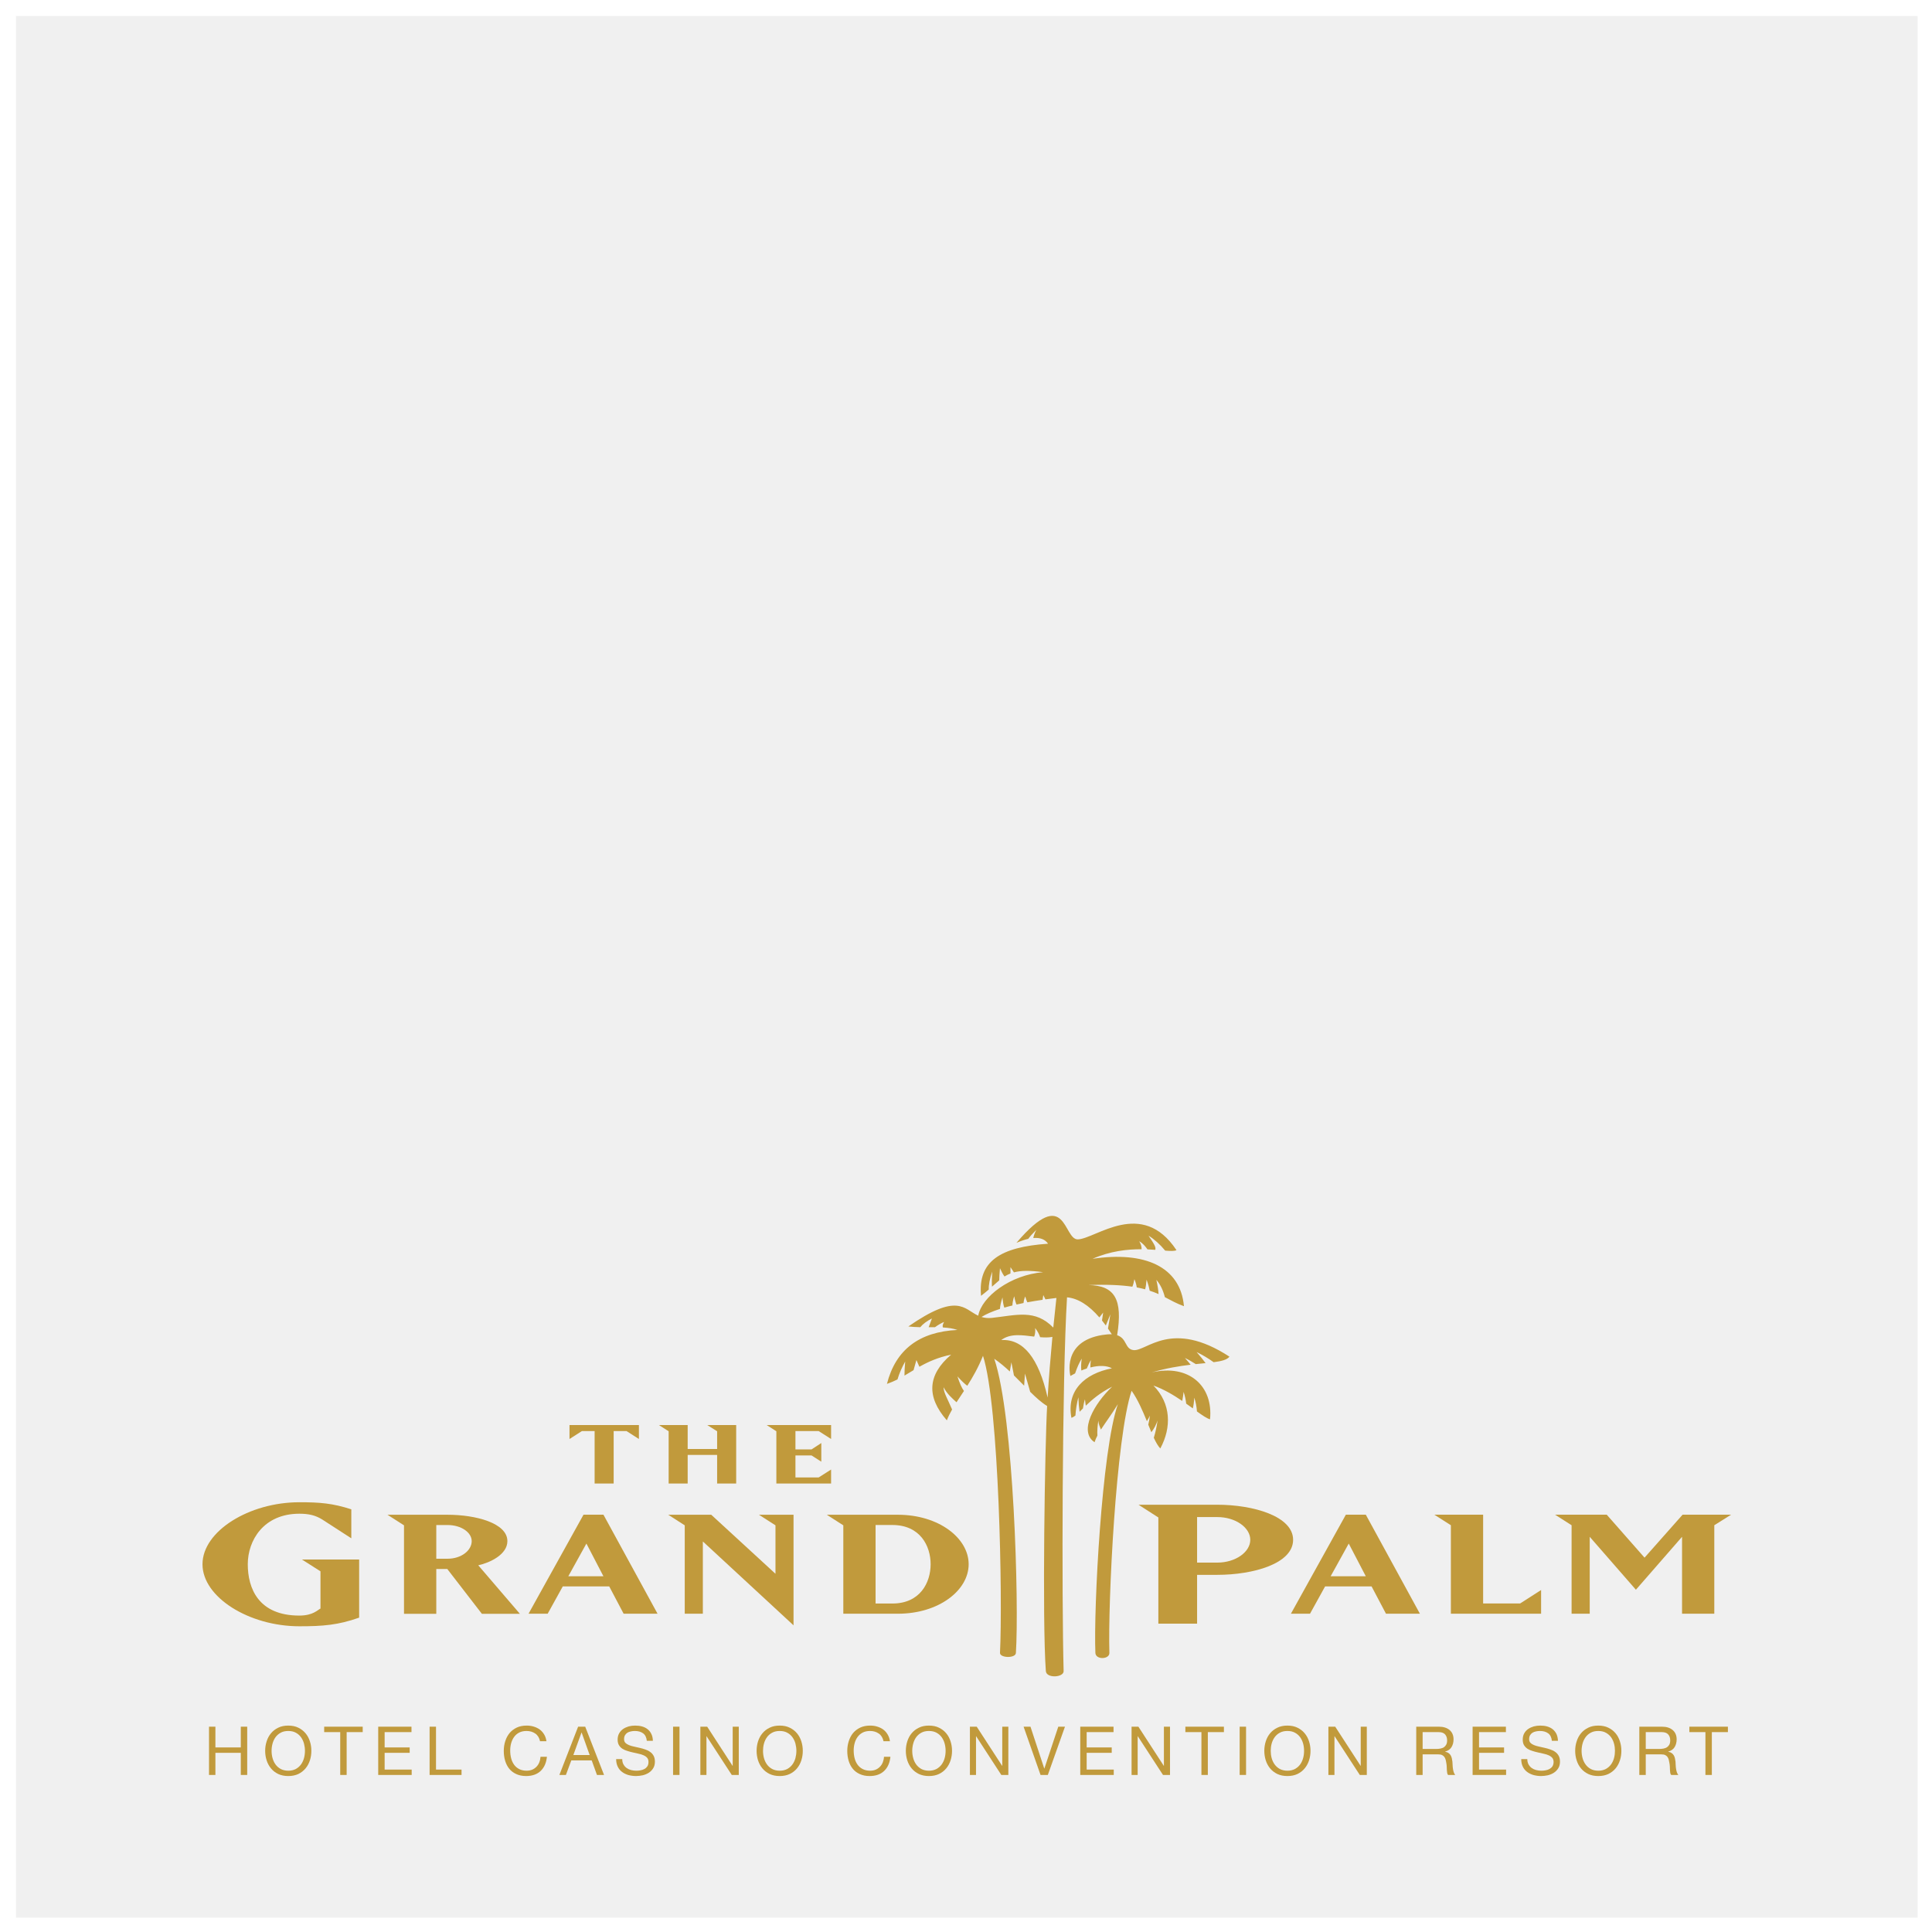
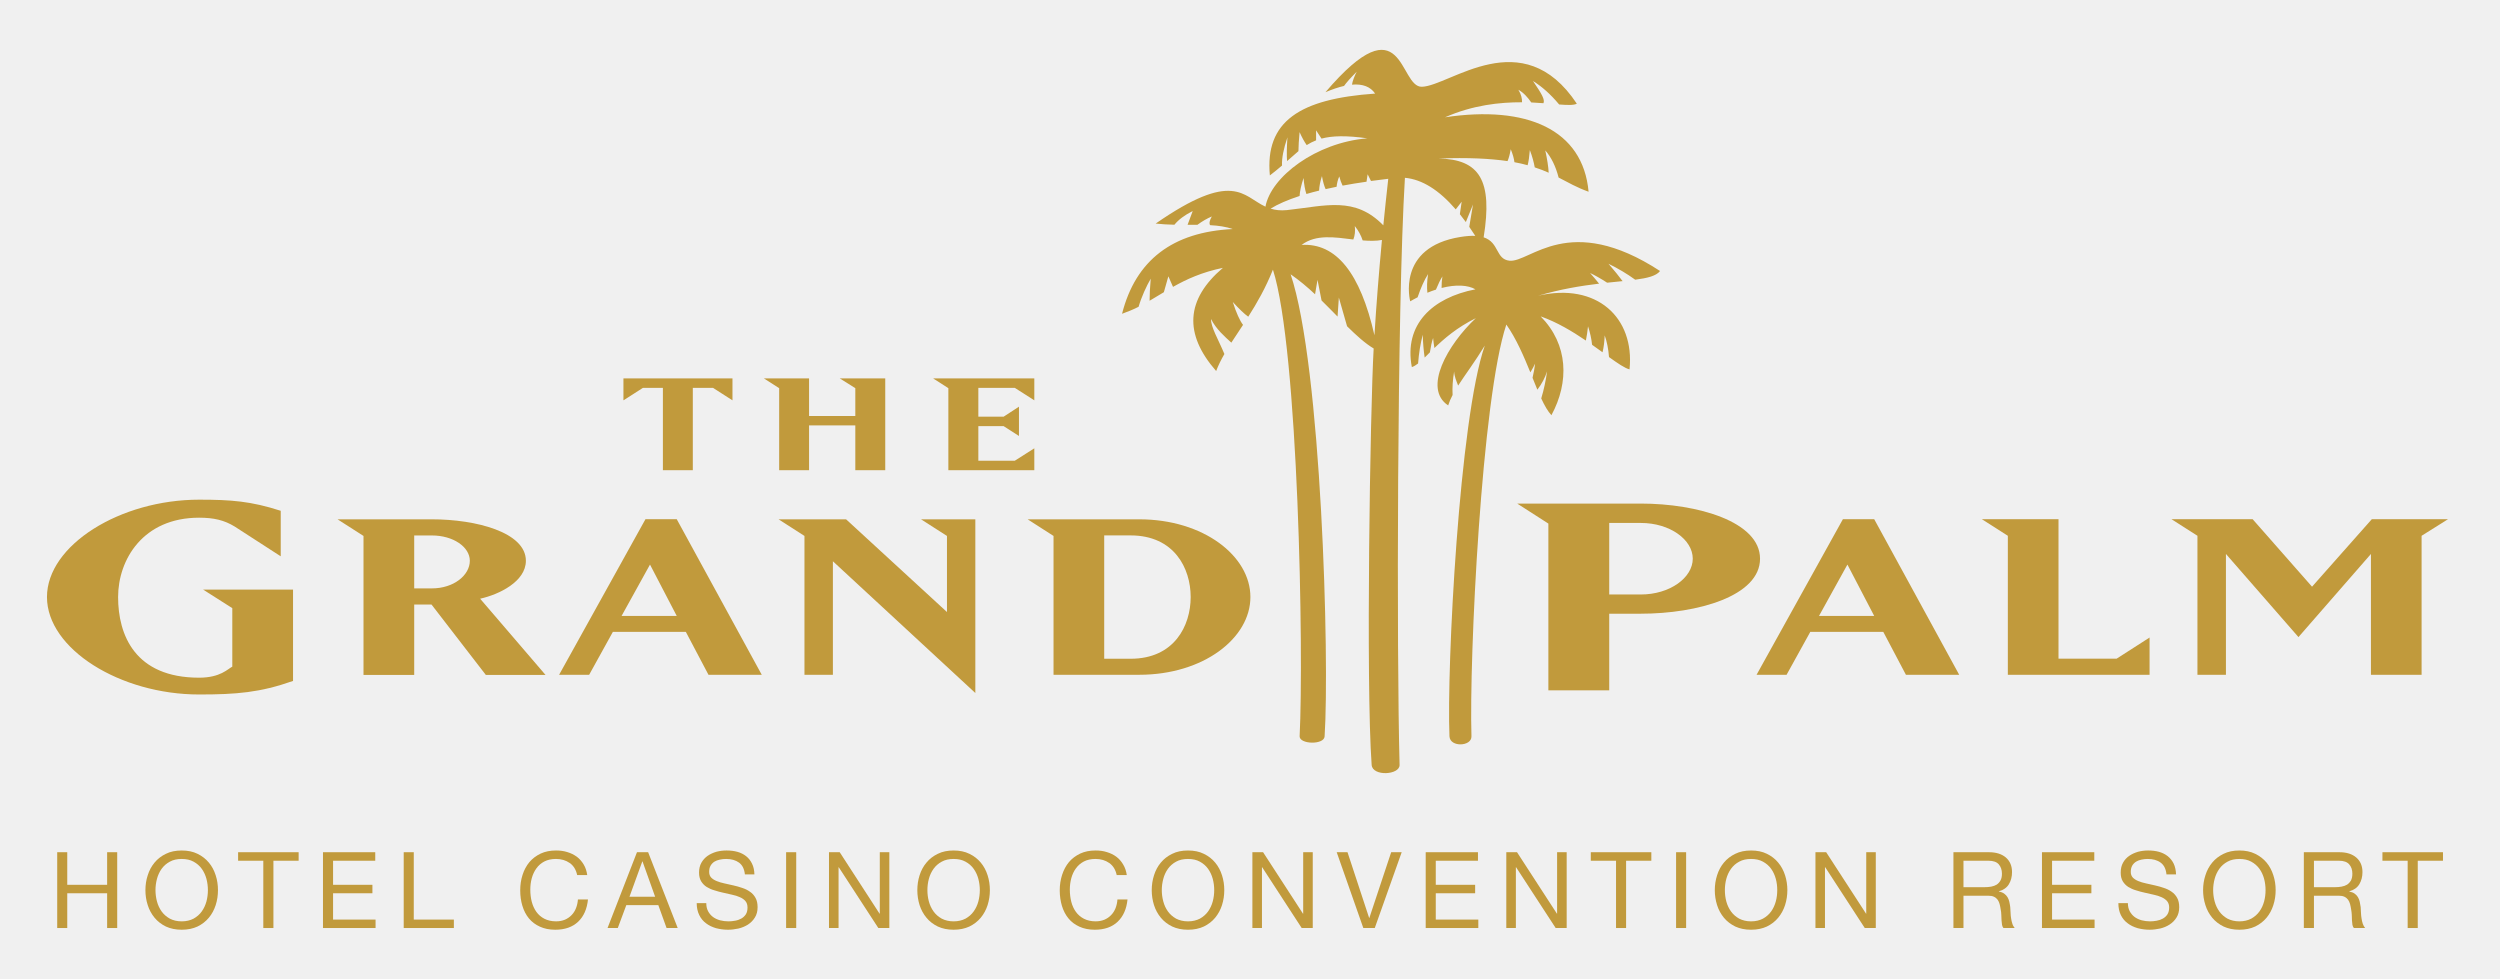
- <svg xmlns="http://www.w3.org/2000/svg" version="1.1" width="403" height="403">
+ <svg xmlns="http://www.w3.org/2000/svg" version="1.1" width="332" height="130" viewBox="36 247 332 130">
  <g id="dp_dp001" transform="matrix(1,0,0,1,505.649,-91.4627)">
-     <path id="dp_path002" fill="none" fill-rule="evenodd" stroke="white" stroke-width="3.333" d="M -503.983,93.129 L -103.984,93.129 L -103.984,493.128 L -503.983,493.128 Z " />
    <path id="dp_path003" fill="#c19a3c" fill-rule="evenodd" stroke="none" stroke-width="0" d="M -287.493,440.051 L -287.493,440.051 C -288.277,429.323 -287.688,392.797 -287.227,384.74 C -288.36,384.068 -289.527,383.004 -290.759,381.789 L -291.849,377.981 L -292.021,380.503 C -292.712,379.805 -293.416,379.08 -294.147,378.364 L -294.684,375.624 L -295.009,377.543 C -296.035,376.581 -297.116,375.675 -298.256,374.887 C -294.161,386.961 -293.073,426.048 -293.741,436.251 C -293.797,437.407 -297.064,437.321 -297.059,436.251 C -296.495,425.236 -297.228,384.744 -300.604,374.273 C -301.569,376.688 -302.731,378.725 -303.88,380.521 C -304.392,380.161 -305.085,379.501 -305.936,378.563 C -305.472,380.009 -305.02,381.016 -304.575,381.607 C -305.115,382.433 -305.644,383.217 -306.127,383.965 C -306.965,383.204 -308.152,382.177 -308.824,380.829 C -308.843,381.944 -307.879,383.476 -307.051,385.475 C -307.488,386.24 -307.863,386.988 -308.143,387.735 C -312.468,382.796 -312.172,378.224 -307.245,374.032 C -310.045,374.612 -312.083,375.552 -313.872,376.559 L -314.491,375.157 L -315.089,377.268 C -315.727,377.649 -316.353,378.039 -316.984,378.403 C -316.984,377.593 -316.932,376.609 -316.832,375.471 C -317.396,376.448 -318.065,377.887 -318.443,379.204 C -319.128,379.553 -319.852,379.851 -320.641,380.133 C -318.831,373.017 -313.928,369.264 -305.936,368.88 C -306.816,368.571 -307.84,368.425 -308.951,368.364 C -309.097,368.115 -309.016,367.733 -308.72,367.209 C -309.353,367.475 -309.992,367.845 -310.625,368.312 L -311.936,368.312 C -311.784,367.896 -311.561,367.284 -311.257,366.487 C -312.323,367.024 -313.131,367.625 -313.689,368.307 C -314.528,368.285 -315.361,368.245 -316.175,368.153 C -305.853,361 -304.621,364.501 -301.599,365.908 C -300.865,361.94 -294.891,357.392 -288.064,356.831 C -290.883,356.44 -292.733,356.487 -294.152,356.869 L -294.873,355.771 L -294.873,357.099 C -295.316,357.273 -295.724,357.481 -296.117,357.731 C -296.433,357.293 -296.747,356.717 -297.064,356.008 C -297.16,357.043 -297.211,357.892 -297.217,358.536 C -297.693,358.935 -298.183,359.379 -298.729,359.857 C -298.783,359.101 -298.769,358.057 -298.679,356.7 C -299.196,358.227 -299.439,359.473 -299.399,360.449 C -299.883,360.86 -300.411,361.303 -301.012,361.761 C -301.679,354.589 -297.064,351.584 -287.031,350.891 C -287.652,349.979 -288.683,349.579 -290.107,349.705 C -290.029,349.197 -289.751,348.504 -289.48,347.992 C -290.304,348.813 -290.86,349.445 -291.159,349.873 C -291.903,350.047 -292.724,350.323 -293.631,350.709 C -283.148,338.435 -283.908,350.085 -280.817,349.985 C -277.092,349.873 -267.461,341.356 -260.248,352.232 C -260.64,352.449 -261.452,352.427 -262.595,352.336 C -263.723,350.987 -264.881,349.952 -266.071,349.22 C -264.853,351.004 -264.472,351.692 -264.679,352.169 C -265.184,352.131 -265.721,352.1 -266.296,352.067 C -266.771,351.397 -267.287,350.785 -268.013,350.379 C -267.627,351.004 -267.499,351.596 -267.523,352.044 C -270.468,352.035 -274.029,352.405 -277.751,354.039 C -266.9,352.411 -259.433,355.648 -258.685,363.925 C -260.217,363.376 -261.383,362.705 -262.665,362.041 C -263.053,360.535 -263.651,359.329 -264.439,358.433 C -264.18,359.609 -264.025,360.596 -263.984,361.4 C -264.551,361.147 -265.156,360.905 -265.836,360.691 C -265.955,360.025 -266.149,359.272 -266.487,358.388 C -266.549,359.228 -266.645,359.896 -266.78,360.404 C -267.319,360.252 -267.897,360.123 -268.531,360.004 C -268.6,359.48 -268.761,358.913 -269.023,358.281 C -269.137,358.952 -269.281,359.473 -269.447,359.857 C -271.717,359.527 -274.637,359.363 -278.613,359.515 C -273.139,359.604 -271.403,362.447 -272.621,369.979 C -270.523,370.664 -271.048,372.883 -269.191,373.085 C -266.453,373.361 -261.315,366.545 -249.195,374.452 C -249.687,375.1 -250.841,375.393 -252.493,375.607 C -253.604,374.804 -254.783,374.104 -256.041,373.492 C -255.247,374.413 -254.623,375.175 -254.171,375.797 L -256.221,376.005 C -257.071,375.455 -257.827,375.027 -258.488,374.717 C -258.043,375.215 -257.644,375.691 -257.291,376.131 C -259.661,376.417 -262.412,376.857 -265.4,377.74 C -257.611,375.923 -252.54,380.629 -253.248,387.517 C -253.868,387.36 -254.799,386.725 -255.973,385.88 C -256.057,384.793 -256.249,383.831 -256.544,383.004 C -256.581,383.877 -256.679,384.617 -256.833,385.244 L -258.219,384.253 C -258.309,383.432 -258.488,382.609 -258.76,381.799 C -258.827,382.447 -258.921,383.077 -259.045,383.689 C -260.848,382.463 -262.891,381.241 -265.051,380.477 C -261.359,384.229 -261.247,389.213 -263.62,393.601 C -264.088,393.105 -264.535,392.325 -264.973,391.375 C -264.616,390.192 -264.36,388.997 -264.197,387.775 C -264.463,388.621 -264.889,389.432 -265.487,390.213 L -266.128,388.637 C -265.953,387.877 -265.839,387.259 -265.788,386.752 C -265.923,387.061 -266.135,387.447 -266.419,387.911 C -267.287,385.779 -268.276,383.459 -269.607,381.565 C -272.881,391.34 -274.559,425.828 -274.239,436.251 C -274.199,437.601 -277.081,437.737 -277.16,436.251 C -277.541,427.097 -275.848,394.007 -272.468,384.359 C -273.847,386.6 -275.093,388.244 -276.007,389.665 C -276.24,389.044 -276.504,388.515 -276.541,387.793 C -276.728,388.901 -276.797,389.989 -276.744,390.917 C -276.991,391.385 -277.189,391.845 -277.333,392.303 C -280.732,390.056 -277.392,384.219 -273.659,380.712 C -276.187,381.968 -277.879,383.443 -279.159,384.681 C -279.237,384.229 -279.292,383.785 -279.332,383.348 C -279.501,383.831 -279.643,384.479 -279.757,385.253 L -280.452,385.947 C -280.587,385.064 -280.676,384.049 -280.707,382.919 C -281.019,384.101 -281.223,385.367 -281.327,386.733 C -281.616,386.961 -281.885,387.119 -282.156,387.215 C -283.243,381.545 -279.423,377.988 -273.711,376.885 C -274.708,376.312 -276.291,376.216 -278.207,376.705 C -278.207,376.164 -278.179,375.664 -278.1,375.175 C -278.371,375.6 -278.651,376.187 -278.956,376.924 C -279.327,377.037 -279.712,377.183 -280.092,377.34 C -280.171,376.627 -280.143,375.797 -280.001,374.86 C -280.504,375.653 -280.965,376.683 -281.392,377.943 C -281.713,378.107 -282.039,378.281 -282.373,378.479 C -282.373,378.479 -284.285,371.296 -275.685,369.928 C -274.908,369.805 -274.269,369.759 -273.731,369.787 C -274.001,369.365 -274.269,368.964 -274.532,368.588 L -274.035,365.623 L -274.984,367.952 C -275.249,367.588 -275.517,367.237 -275.78,366.909 L -275.539,365.251 L -276.328,366.268 C -278.56,363.679 -280.817,362.279 -283.076,362.075 C -284.127,379.445 -284.183,425.372 -283.784,440.051 C -283.768,441.389 -287.369,441.6 -287.493,440.051M -285.289,362.207 L -285.289,362.207 C -286.088,362.307 -286.847,362.401 -287.581,362.497 L -288.027,361.604 L -288.175,362.593 C -289.301,362.751 -290.353,362.929 -291.353,363.113 C -291.524,362.768 -291.669,362.364 -291.793,361.891 C -291.991,362.335 -292.103,362.801 -292.148,363.263 C -292.656,363.371 -293.141,363.465 -293.608,363.579 C -293.797,363.173 -293.961,362.599 -294.093,361.849 C -294.323,362.541 -294.445,363.185 -294.473,363.776 C -295.059,363.921 -295.629,364.063 -296.157,364.225 C -296.34,363.701 -296.467,363 -296.537,362.097 C -296.859,363.077 -297.033,363.884 -297.064,364.489 C -298.652,365.008 -299.933,365.565 -300.915,366.168 C -300.299,366.364 -299.596,366.449 -298.74,366.364 C -293.536,365.792 -289.74,364.505 -285.943,368.385 C -285.737,366.355 -285.525,364.299 -285.289,362.207M -287.123,382.988 C -286.872,378.929 -286.537,374.707 -286.127,370.332 C -286.943,370.48 -287.801,370.461 -288.685,370.389 C -288.911,369.708 -289.263,369.064 -289.731,368.485 C -289.653,369.147 -289.719,369.733 -289.925,370.268 C -292.396,369.967 -294.895,369.544 -296.799,370.988 C -292.217,370.711 -288.999,374.707 -287.123,382.988" />
    <path id="dp_path004" fill="#c19a3c" fill-rule="evenodd" stroke="none" stroke-width="0" d="M -377.644,389.972 L -374.96,389.972 L -372.377,391.627 L -372.377,388.711 L -386.856,388.711 L -386.856,391.627 L -384.268,389.972 L -381.617,389.972 L -381.617,400.908 L -377.644,400.908 Z " />
    <path id="dp_path005" fill="#c19a3c" fill-rule="evenodd" stroke="none" stroke-width="0" d="M -356.063,400.908 L -352.088,400.908 L -352.088,388.711 L -358.132,388.711 L -356.063,390.012 L -356.063,393.709 L -362.205,393.709 L -362.205,388.711 L -368.212,388.711 L -366.175,390.012 L -366.175,400.908 L -362.205,400.908 L -362.205,394.952 L -356.063,394.952 Z " />
    <path id="dp_path006" fill="#c19a3c" fill-rule="evenodd" stroke="none" stroke-width="0" d="M -332.291,397.997 L -334.881,399.645 L -339.725,399.645 L -339.725,395.053 L -336.369,395.053 L -334.331,396.36 L -334.331,392.469 L -336.369,393.799 L -339.725,393.799 L -339.725,389.972 L -334.881,389.972 L -332.291,391.627 L -332.291,388.711 L -345.735,388.711 L -343.707,390.011 L -343.707,400.908 L -332.291,400.908 Z " />
    <path id="dp_path007" fill="#c19a3c" fill-rule="evenodd" stroke="none" stroke-width="0" d="M -430.733,428.891 L -430.733,416.76 L -442.676,416.76 L -438.8,419.225 L -438.8,426.993 C -439.393,427.289 -440.377,428.46 -443.204,428.46 C -451.727,428.46 -453.965,422.789 -453.965,417.749 C -453.965,412.8 -450.677,407.212 -443.204,407.212 C -441.231,407.212 -439.852,407.547 -438.471,408.395 L -432.368,412.34 L -432.368,406.296 C -436.309,405.023 -438.935,404.819 -443.204,404.819 C -453.696,404.819 -463.411,410.864 -463.411,417.749 C -463.411,424.64 -453.696,430.691 -443.204,430.691 C -438.279,430.691 -435.127,430.441 -430.733,428.891" />
    <path id="dp_path008" fill="#c19a3c" fill-rule="evenodd" stroke="none" stroke-width="0" d="M -359.041,412.999 L -340.125,430.493 L -340.125,407.428 L -347.337,407.428 L -343.891,409.635 L -343.891,419.741 L -357.289,407.428 L -366.257,407.428 L -362.816,409.635 L -362.816,428.073 L -359.041,428.073 Z " />
    <path id="dp_path009" fill="#c19a3c" fill-rule="evenodd" stroke="none" stroke-width="0" d="M -323.011,409.565 L -323.011,409.565 L -319.511,409.565 C -313.709,409.565 -311.527,413.935 -311.527,417.749 C -311.527,421.572 -313.709,425.945 -319.511,425.945 L -323.011,425.945 Z M -318.361,428.073 C -309.831,428.073 -303.595,423.211 -303.595,417.749 C -303.595,412.291 -309.831,407.428 -318.361,407.428 L -333.179,407.428 L -329.74,409.635 L -329.74,428.073 Z " />
    <path id="dp_path010" fill="#c19a3c" fill-rule="evenodd" stroke="none" stroke-width="0" d="M -412.291,409.572 L -412.291,409.572 C -409.451,409.572 -407.256,411.107 -407.256,412.933 C -407.256,414.849 -409.393,416.601 -412.291,416.601 L -414.643,416.601 L -414.643,409.572 Z M -405.887,417.971 C -403.376,417.417 -399.812,415.693 -399.812,412.933 C -399.812,409.149 -406.437,407.428 -412.291,407.428 L -424.823,407.428 L -421.376,409.635 L -421.376,428.096 L -414.643,428.096 L -414.643,418.741 L -412.348,418.741 L -405.129,428.096 L -397.201,428.096 Z " />
    <path id="dp_path011" fill="#c19a3c" fill-rule="evenodd" stroke="none" stroke-width="0" d="M -255.944,417.411 L -255.944,417.411 L -255.944,407.911 L -251.752,407.911 C -247.873,407.911 -244.851,410.135 -244.851,412.656 C -244.851,415.172 -247.873,417.411 -251.752,417.411 Z M -255.944,430.139 L -255.944,419.963 L -251.752,419.963 C -244.196,419.963 -235.916,417.62 -235.916,412.656 C -235.916,407.743 -244.196,405.337 -251.752,405.337 L -268.165,405.337 L -264.025,407.995 L -264.025,430.139 Z " />
    <path id="dp_path012" fill="#c19a3c" fill-rule="evenodd" stroke="none" stroke-width="0" d="M -174.045,412.029 L -164.413,423.068 L -154.788,412.029 L -154.788,428.073 L -148.061,428.073 L -148.061,409.616 L -144.556,407.415 L -154.675,407.415 L -162.611,416.377 L -170.495,407.415 L -181.272,407.415 L -177.828,409.616 L -177.828,428.073 L -174.045,428.073 Z " />
    <path id="dp_path013" fill="#c19a3c" fill-rule="evenodd" stroke="none" stroke-width="0" d="M -224.312,413.437 L -224.312,413.437 L -220.753,420.26 L -228.087,420.26 Z M -229.24,422.371 L -219.551,422.371 L -216.543,428.073 L -209.467,428.073 L -220.753,407.415 L -224.913,407.415 L -236.377,428.073 L -232.392,428.073 Z " />
    <path id="dp_path014" fill="#c19a3c" fill-rule="evenodd" stroke="none" stroke-width="0" d="M -196.279,425.935 L -196.279,407.415 L -206.455,407.415 L -203.008,409.615 L -203.008,428.073 L -184.187,428.073 L -184.187,423.128 L -188.564,425.935 Z " />
    <path id="dp_path015" fill="#c19a3c" fill-rule="evenodd" stroke="none" stroke-width="0" d="M -383.329,413.437 L -383.329,413.437 L -379.777,420.26 L -387.105,420.26 Z M -388.257,422.371 L -378.573,422.371 L -375.564,428.073 L -368.489,428.073 L -379.777,407.415 L -383.933,407.415 L -395.4,428.073 L -391.409,428.073 Z " />
    <path id="dp_path016" fill="#c19a3c" fill-rule="evenodd" stroke="none" stroke-width="0" d="M -455.421,451.637 L -455.421,455.964 L -460.717,455.964 L -460.717,451.637 L -462.052,451.637 L -462.052,461.704 L -460.717,461.704 L -460.717,457.088 L -455.421,457.088 L -455.421,461.704 L -454.084,461.704 L -454.084,451.637 Z " />
    <path id="dp_path017" fill="#c19a3c" fill-rule="evenodd" stroke="none" stroke-width="0" d="M -448.803,458.176 C -448.671,458.668 -448.465,459.108 -448.185,459.503 C -447.901,459.896 -447.537,460.211 -447.096,460.459 C -446.655,460.688 -446.132,460.819 -445.517,460.819 C -444.907,460.819 -444.385,460.688 -443.943,460.459 C -443.499,460.211 -443.136,459.896 -442.855,459.503 C -442.573,459.108 -442.369,458.668 -442.233,458.176 C -442.104,457.684 -442.04,457.187 -442.04,456.668 C -442.04,456.167 -442.104,455.667 -442.233,455.173 C -442.369,454.681 -442.573,454.235 -442.855,453.841 C -443.136,453.448 -443.499,453.131 -443.943,452.892 C -444.385,452.648 -444.907,452.532 -445.517,452.532 C -446.132,452.532 -446.655,452.648 -447.096,452.892 C -447.537,453.131 -447.901,453.448 -448.185,453.841 C -448.465,454.235 -448.671,454.681 -448.803,455.173 C -448.936,455.667 -449,456.167 -449,456.668 C -449,457.187 -448.936,457.684 -448.803,458.176M -450.031,454.701 C -449.833,454.061 -449.525,453.497 -449.124,453.015 C -448.723,452.523 -448.216,452.139 -447.619,451.849 C -447.017,451.549 -446.315,451.408 -445.517,451.408 C -444.723,451.408 -444.019,451.549 -443.416,451.849 C -442.82,452.139 -442.321,452.523 -441.912,453.015 C -441.507,453.497 -441.208,454.061 -441.005,454.701 C -440.799,455.331 -440.703,455.992 -440.703,456.676 C -440.703,457.361 -440.799,458.019 -441.005,458.659 C -441.208,459.289 -441.507,459.847 -441.912,460.335 C -442.321,460.825 -442.82,461.212 -443.416,461.504 C -444.019,461.785 -444.723,461.931 -445.517,461.931 C -446.315,461.931 -447.017,461.785 -447.619,461.504 C -448.216,461.212 -448.723,460.825 -449.124,460.335 C -449.525,459.847 -449.833,459.289 -450.031,458.659 C -450.239,458.019 -450.337,457.361 -450.337,456.676 C -450.337,455.992 -450.239,455.331 -450.031,454.701" />
    <path id="dp_path018" fill="#c19a3c" fill-rule="evenodd" stroke="none" stroke-width="0" d="M -438.028,452.768 L -438.028,451.637 L -429.991,451.637 L -429.991,452.768 L -433.339,452.768 L -433.339,461.704 L -434.681,461.704 L -434.681,452.768 Z " />
    <path id="dp_path019" fill="#c19a3c" fill-rule="evenodd" stroke="none" stroke-width="0" d="M -419.816,451.637 L -419.816,452.768 L -425.417,452.768 L -425.417,455.964 L -420.193,455.964 L -420.193,457.088 L -425.417,457.088 L -425.417,460.583 L -419.775,460.583 L -419.775,461.704 L -426.757,461.704 L -426.757,451.637 Z " />
    <path id="dp_path020" fill="#c19a3c" fill-rule="evenodd" stroke="none" stroke-width="0" d="M -414.7,451.637 L -414.7,460.583 L -409.376,460.583 L -409.376,461.704 L -416.036,461.704 L -416.036,451.637 Z " />
    <path id="dp_path021" fill="#c19a3c" fill-rule="evenodd" stroke="none" stroke-width="0" d="M -393.992,453.068 C -394.505,452.708 -395.116,452.531 -395.82,452.531 C -396.419,452.531 -396.933,452.647 -397.36,452.867 C -397.787,453.092 -398.139,453.392 -398.413,453.779 C -398.688,454.156 -398.893,454.595 -399.029,455.087 C -399.16,455.561 -399.224,456.079 -399.224,456.596 C -399.224,457.175 -399.16,457.72 -399.029,458.229 C -398.893,458.737 -398.688,459.184 -398.413,459.564 C -398.139,459.949 -397.785,460.248 -397.352,460.475 C -396.916,460.695 -396.404,460.817 -395.801,460.817 C -395.361,460.817 -394.967,460.739 -394.625,460.597 C -394.287,460.449 -393.991,460.248 -393.741,459.985 C -393.492,459.731 -393.293,459.42 -393.157,459.069 C -393.013,458.709 -392.933,458.324 -392.901,457.911 L -391.565,457.911 C -391.695,459.184 -392.131,460.165 -392.873,460.868 C -393.612,461.571 -394.628,461.931 -395.916,461.931 C -396.696,461.931 -397.375,461.789 -397.955,461.521 C -398.54,461.256 -399.023,460.897 -399.411,460.424 C -399.795,459.957 -400.083,459.396 -400.273,458.765 C -400.468,458.125 -400.564,457.44 -400.564,456.704 C -400.564,455.972 -400.463,455.28 -400.251,454.64 C -400.048,453.999 -399.744,453.436 -399.345,452.952 C -398.944,452.48 -398.445,452.104 -397.851,451.819 C -397.255,451.541 -396.572,451.407 -395.801,451.407 C -395.277,451.407 -394.781,451.468 -394.308,451.62 C -393.84,451.76 -393.425,451.963 -393.053,452.233 C -392.692,452.503 -392.388,452.848 -392.139,453.263 C -391.895,453.668 -391.739,454.139 -391.665,454.673 L -393.001,454.673 C -393.151,453.964 -393.481,453.42 -393.992,453.068" />
    <path id="dp_path022" fill="#c19a3c" fill-rule="evenodd" stroke="none" stroke-width="0" d="M -382.647,457.552 L -384.324,452.857 L -384.351,452.857 L -386.055,457.552 Z M -383.577,451.637 L -379.649,461.704 L -381.128,461.704 L -382.223,458.668 L -386.477,458.668 L -387.607,461.704 L -388.968,461.704 L -385.059,451.637 Z " />
    <path id="dp_path023" fill="#c19a3c" fill-rule="evenodd" stroke="none" stroke-width="0" d="M -371.511,453.015 C -371.959,452.689 -372.527,452.532 -373.221,452.532 C -373.503,452.532 -373.779,452.559 -374.052,452.621 C -374.325,452.672 -374.567,452.768 -374.779,452.892 C -374.989,453.032 -375.157,453.207 -375.284,453.428 C -375.416,453.648 -375.472,453.925 -375.472,454.252 C -375.472,454.561 -375.381,454.813 -375.199,455.008 C -375.019,455.191 -374.771,455.351 -374.467,455.472 C -374.163,455.607 -373.819,455.691 -373.431,455.781 C -373.049,455.86 -372.655,455.947 -372.257,456.045 C -371.86,456.129 -371.468,456.248 -371.081,456.377 C -370.697,456.5 -370.355,456.667 -370.048,456.889 C -369.739,457.096 -369.501,457.365 -369.315,457.704 C -369.131,458.027 -369.041,458.449 -369.041,458.941 C -369.041,459.473 -369.161,459.931 -369.401,460.309 C -369.635,460.695 -369.948,461.003 -370.321,461.248 C -370.703,461.487 -371.119,461.661 -371.585,461.773 C -372.047,461.869 -372.512,461.931 -372.968,461.931 C -373.535,461.931 -374.063,461.853 -374.571,461.723 C -375.075,461.572 -375.515,461.364 -375.892,461.072 C -376.273,460.793 -376.575,460.424 -376.791,459.975 C -377.013,459.525 -377.127,459.003 -377.127,458.395 L -375.855,458.395 C -375.855,458.816 -375.776,459.177 -375.609,459.483 C -375.448,459.783 -375.231,460.037 -374.963,460.239 C -374.696,460.431 -374.377,460.581 -374.025,460.679 C -373.672,460.765 -373.304,460.819 -372.925,460.819 C -372.627,460.819 -372.325,460.793 -372.02,460.731 C -371.712,460.679 -371.439,460.581 -371.196,460.441 C -370.948,460.3 -370.756,460.115 -370.604,459.888 C -370.449,459.648 -370.38,459.345 -370.38,458.985 C -370.38,458.632 -370.467,458.351 -370.655,458.129 C -370.833,457.923 -371.077,457.745 -371.383,457.613 C -371.693,457.472 -372.032,457.36 -372.42,457.283 C -372.8,457.203 -373.197,457.105 -373.597,457.017 C -373.993,456.931 -374.381,456.827 -374.767,456.701 C -375.156,456.596 -375.499,456.437 -375.804,456.248 C -376.115,456.051 -376.353,455.797 -376.537,455.5 C -376.719,455.191 -376.816,454.805 -376.816,454.349 C -376.816,453.841 -376.712,453.401 -376.504,453.032 C -376.295,452.665 -376.017,452.357 -375.68,452.121 C -375.339,451.883 -374.947,451.708 -374.511,451.576 C -374.075,451.464 -373.623,451.407 -373.167,451.407 C -372.647,451.407 -372.171,451.464 -371.728,451.584 C -371.285,451.708 -370.896,451.901 -370.565,452.163 C -370.229,452.427 -369.969,452.761 -369.78,453.156 C -369.583,453.549 -369.477,454.033 -369.463,454.587 L -370.727,454.587 C -370.801,453.865 -371.063,453.341 -371.511,453.015" />
    <path id="dp_path024" fill="#c19a3c" fill-rule="evenodd" stroke="none" stroke-width="0" d="M -365.252,451.637 L -363.911,451.637 L -363.911,461.703 L -365.252,461.703 Z " />
    <path id="dp_path025" fill="#c19a3c" fill-rule="evenodd" stroke="none" stroke-width="0" d="M -358.135,451.637 L -352.843,459.8 L -352.813,459.8 L -352.813,451.637 L -351.545,451.637 L -351.545,461.704 L -353.008,461.704 L -358.264,453.628 L -358.289,453.628 L -358.289,461.704 L -359.559,461.704 L -359.559,451.637 Z " />
    <path id="dp_path026" fill="#c19a3c" fill-rule="evenodd" stroke="none" stroke-width="0" d="M -346.295,458.176 C -346.161,458.668 -345.955,459.108 -345.673,459.503 C -345.393,459.896 -345.029,460.211 -344.584,460.459 C -344.145,460.688 -343.621,460.819 -343.009,460.819 C -342.397,460.819 -341.873,460.688 -341.432,460.459 C -340.989,460.211 -340.625,459.896 -340.347,459.503 C -340.064,459.108 -339.856,458.668 -339.724,458.176 C -339.597,457.684 -339.529,457.187 -339.529,456.668 C -339.529,456.167 -339.597,455.667 -339.724,455.173 C -339.856,454.681 -340.064,454.235 -340.347,453.841 C -340.625,453.448 -340.989,453.131 -341.432,452.892 C -341.873,452.648 -342.397,452.532 -343.009,452.532 C -343.621,452.532 -344.145,452.648 -344.584,452.892 C -345.029,453.131 -345.393,453.448 -345.673,453.841 C -345.955,454.235 -346.161,454.681 -346.295,455.173 C -346.428,455.667 -346.489,456.167 -346.489,456.668 C -346.489,457.187 -346.428,457.684 -346.295,458.176M -347.528,454.701 C -347.323,454.061 -347.023,453.497 -346.613,453.015 C -346.213,452.523 -345.709,452.139 -345.108,451.849 C -344.507,451.549 -343.809,451.408 -343.009,451.408 C -342.212,451.408 -341.515,451.549 -340.911,451.849 C -340.309,452.139 -339.812,452.523 -339.403,453.015 C -339.001,453.497 -338.696,454.061 -338.495,454.701 C -338.292,455.331 -338.193,455.992 -338.193,456.676 C -338.193,457.361 -338.292,458.019 -338.495,458.659 C -338.696,459.289 -339.001,459.847 -339.403,460.335 C -339.812,460.825 -340.309,461.212 -340.911,461.504 C -341.515,461.785 -342.212,461.931 -343.009,461.931 C -343.809,461.931 -344.507,461.785 -345.108,461.504 C -345.709,461.212 -346.213,460.825 -346.613,460.335 C -347.023,459.847 -347.323,459.289 -347.528,458.659 C -347.727,458.019 -347.828,457.361 -347.828,456.676 C -347.828,455.992 -347.727,455.331 -347.528,454.701" />
    <path id="dp_path027" fill="#c19a3c" fill-rule="evenodd" stroke="none" stroke-width="0" d="M -322.341,453.068 C -322.857,452.708 -323.463,452.531 -324.165,452.531 C -324.769,452.531 -325.283,452.647 -325.708,452.867 C -326.135,453.092 -326.488,453.392 -326.765,453.779 C -327.043,454.156 -327.248,454.595 -327.38,455.087 C -327.509,455.561 -327.576,456.079 -327.576,456.596 C -327.576,457.175 -327.509,457.72 -327.38,458.229 C -327.248,458.737 -327.043,459.184 -326.765,459.564 C -326.488,459.949 -326.135,460.248 -325.699,460.475 C -325.267,460.695 -324.756,460.817 -324.156,460.817 C -323.712,460.817 -323.319,460.739 -322.977,460.597 C -322.639,460.449 -322.341,460.248 -322.093,459.985 C -321.84,459.731 -321.647,459.42 -321.504,459.069 C -321.367,458.709 -321.279,458.324 -321.255,457.911 L -319.915,457.911 C -320.043,459.184 -320.483,460.165 -321.224,460.868 C -321.961,461.571 -322.977,461.931 -324.265,461.931 C -325.044,461.931 -325.727,461.789 -326.309,461.521 C -326.892,461.256 -327.376,460.897 -327.76,460.424 C -328.145,459.957 -328.432,459.396 -328.625,458.765 C -328.812,458.125 -328.916,457.44 -328.916,456.704 C -328.916,455.972 -328.809,455.28 -328.6,454.64 C -328.393,453.999 -328.095,453.436 -327.697,452.952 C -327.297,452.48 -326.797,452.104 -326.201,451.819 C -325.608,451.541 -324.925,451.407 -324.156,451.407 C -323.627,451.407 -323.132,451.468 -322.661,451.62 C -322.191,451.76 -321.772,451.963 -321.404,452.233 C -321.043,452.503 -320.739,452.848 -320.495,453.263 C -320.249,453.668 -320.087,454.139 -320.012,454.673 L -321.351,454.673 C -321.5,453.964 -321.832,453.42 -322.341,453.068" />
    <path id="dp_path028" fill="#c19a3c" fill-rule="evenodd" stroke="none" stroke-width="0" d="M -315.163,458.176 C -315.033,458.668 -314.829,459.108 -314.547,459.503 C -314.264,459.896 -313.901,460.211 -313.463,460.459 C -313.021,460.688 -312.489,460.819 -311.885,460.819 C -311.271,460.819 -310.748,460.688 -310.303,460.459 C -309.864,460.211 -309.499,459.896 -309.216,459.503 C -308.939,459.108 -308.727,458.668 -308.597,458.176 C -308.465,457.684 -308.401,457.187 -308.401,456.668 C -308.401,456.167 -308.465,455.667 -308.597,455.173 C -308.727,454.681 -308.939,454.235 -309.216,453.841 C -309.499,453.448 -309.864,453.131 -310.303,452.892 C -310.748,452.648 -311.271,452.532 -311.885,452.532 C -312.489,452.532 -313.021,452.648 -313.463,452.892 C -313.901,453.131 -314.264,453.448 -314.547,453.841 C -314.829,454.235 -315.033,454.681 -315.163,455.173 C -315.296,455.667 -315.363,456.167 -315.363,456.668 C -315.363,457.187 -315.296,457.684 -315.163,458.176M -316.397,454.701 C -316.197,454.061 -315.893,453.497 -315.489,453.015 C -315.083,452.523 -314.58,452.139 -313.98,451.849 C -313.379,451.549 -312.683,451.408 -311.885,451.408 C -311.081,451.408 -310.383,451.549 -309.78,451.849 C -309.179,452.139 -308.679,452.523 -308.273,453.015 C -307.872,453.497 -307.568,454.061 -307.367,454.701 C -307.164,455.331 -307.064,455.992 -307.064,456.676 C -307.064,457.361 -307.164,458.019 -307.367,458.659 C -307.568,459.289 -307.872,459.847 -308.273,460.335 C -308.679,460.825 -309.179,461.212 -309.78,461.504 C -310.383,461.785 -311.081,461.931 -311.885,461.931 C -312.683,461.931 -313.379,461.785 -313.98,461.504 C -314.58,461.212 -315.083,460.825 -315.489,460.335 C -315.893,459.847 -316.197,459.289 -316.397,458.659 C -316.599,458.019 -316.699,457.361 -316.699,456.676 C -316.699,455.992 -316.599,455.331 -316.397,454.701" />
    <path id="dp_path029" fill="#c19a3c" fill-rule="evenodd" stroke="none" stroke-width="0" d="M -301.911,451.637 L -296.613,459.8 L -296.585,459.8 L -296.585,451.637 L -295.316,451.637 L -295.316,461.704 L -296.784,461.704 L -302.036,453.628 L -302.061,453.628 L -302.061,461.704 L -303.332,461.704 L -303.332,451.637 Z " />
    <path id="dp_path030" fill="#c19a3c" fill-rule="evenodd" stroke="none" stroke-width="0" d="M -288.6,461.704 L -292.135,451.637 L -290.7,451.637 L -287.827,460.363 L -287.8,460.363 L -284.9,451.637 L -283.504,451.637 L -287.08,461.704 Z " />
    <path id="dp_path031" fill="#c19a3c" fill-rule="evenodd" stroke="none" stroke-width="0" d="M -273.375,451.637 L -273.375,452.768 L -278.979,452.768 L -278.979,455.964 L -273.751,455.964 L -273.751,457.088 L -278.979,457.088 L -278.979,460.583 L -273.328,460.583 L -273.328,461.704 L -280.316,461.704 L -280.316,451.637 Z " />
    <path id="dp_path032" fill="#c19a3c" fill-rule="evenodd" stroke="none" stroke-width="0" d="M -268.189,451.637 L -262.891,459.8 L -262.867,459.8 L -262.867,451.637 L -261.595,451.637 L -261.595,461.704 L -263.056,461.704 L -268.316,453.628 L -268.341,453.628 L -268.341,461.704 L -269.611,461.704 L -269.611,451.637 Z " />
    <path id="dp_path033" fill="#c19a3c" fill-rule="evenodd" stroke="none" stroke-width="0" d="M -258.391,452.768 L -258.391,451.637 L -250.351,451.637 L -250.351,452.768 L -253.704,452.768 L -253.704,461.704 L -255.04,461.704 L -255.04,452.768 Z " />
    <path id="dp_path034" fill="#c19a3c" fill-rule="evenodd" stroke="none" stroke-width="0" d="M -247.065,451.637 L -245.731,451.637 L -245.731,461.703 L -247.065,461.703 Z " />
    <path id="dp_path035" fill="#c19a3c" fill-rule="evenodd" stroke="none" stroke-width="0" d="M -240.395,458.176 C -240.26,458.668 -240.055,459.108 -239.771,459.503 C -239.489,459.896 -239.131,460.211 -238.685,460.459 C -238.244,460.688 -237.719,460.819 -237.108,460.819 C -236.493,460.819 -235.969,460.688 -235.529,460.459 C -235.088,460.211 -234.721,459.896 -234.44,459.503 C -234.16,459.108 -233.957,458.668 -233.823,458.176 C -233.688,457.684 -233.631,457.187 -233.631,456.668 C -233.631,456.167 -233.688,455.667 -233.823,455.173 C -233.957,454.681 -234.16,454.235 -234.44,453.841 C -234.721,453.448 -235.088,453.131 -235.529,452.892 C -235.969,452.648 -236.493,452.532 -237.108,452.532 C -237.719,452.532 -238.244,452.648 -238.685,452.892 C -239.131,453.131 -239.489,453.448 -239.771,453.841 C -240.055,454.235 -240.26,454.681 -240.395,455.173 C -240.524,455.667 -240.585,456.167 -240.585,456.668 C -240.585,457.187 -240.524,457.684 -240.395,458.176M -241.621,454.701 C -241.423,454.061 -241.115,453.497 -240.716,453.015 C -240.308,452.523 -239.804,452.139 -239.205,451.849 C -238.601,451.549 -237.904,451.408 -237.108,451.408 C -236.307,451.408 -235.609,451.549 -235.004,451.849 C -234.408,452.139 -233.904,452.523 -233.503,453.015 C -233.097,453.497 -232.797,454.061 -232.591,454.701 C -232.388,455.331 -232.287,455.992 -232.287,456.676 C -232.287,457.361 -232.388,458.019 -232.591,458.659 C -232.797,459.289 -233.097,459.847 -233.503,460.335 C -233.904,460.825 -234.408,461.212 -235.004,461.504 C -235.609,461.785 -236.307,461.931 -237.108,461.931 C -237.904,461.931 -238.601,461.785 -239.205,461.504 C -239.804,461.212 -240.308,460.825 -240.716,460.335 C -241.115,459.847 -241.423,459.289 -241.621,458.659 C -241.823,458.019 -241.924,457.361 -241.924,456.676 C -241.924,455.992 -241.823,455.331 -241.621,454.701" />
    <path id="dp_path036" fill="#c19a3c" fill-rule="evenodd" stroke="none" stroke-width="0" d="M -227.133,451.637 L -221.837,459.8 L -221.812,459.8 L -221.812,451.637 L -220.544,451.637 L -220.544,461.704 L -222.007,461.704 L -227.263,453.628 L -227.292,453.628 L -227.292,461.704 L -228.557,461.704 L -228.557,451.637 Z " />
    <path id="dp_path037" fill="#c19a3c" fill-rule="evenodd" stroke="none" stroke-width="0" d="M -205.224,456.208 C -204.943,456.157 -204.703,456.067 -204.484,455.939 C -204.275,455.797 -204.105,455.612 -203.983,455.385 C -203.853,455.156 -203.791,454.848 -203.791,454.489 C -203.791,453.981 -203.937,453.567 -204.212,453.247 C -204.493,452.925 -204.949,452.768 -205.579,452.768 L -208.9,452.768 L -208.9,456.281 L -206.113,456.281 C -205.797,456.281 -205.511,456.261 -205.224,456.208 Z M -205.511,451.637 C -204.548,451.637 -203.803,451.883 -203.263,452.345 C -202.723,452.821 -202.452,453.461 -202.452,454.28 C -202.452,454.884 -202.588,455.427 -202.869,455.887 C -203.144,456.343 -203.588,456.659 -204.196,456.827 L -204.196,456.86 C -203.907,456.913 -203.669,457.007 -203.488,457.141 C -203.305,457.272 -203.159,457.429 -203.049,457.613 C -202.944,457.788 -202.86,458.001 -202.812,458.22 C -202.764,458.449 -202.717,458.687 -202.689,458.929 C -202.676,459.168 -202.656,459.421 -202.644,459.676 C -202.639,459.924 -202.616,460.177 -202.575,460.413 C -202.543,460.661 -202.484,460.897 -202.413,461.116 C -202.352,461.336 -202.239,461.529 -202.099,461.704 L -203.595,461.704 C -203.687,461.589 -203.749,461.448 -203.78,461.285 C -203.813,461.1 -203.833,460.897 -203.845,460.689 C -203.856,460.459 -203.867,460.223 -203.875,459.965 C -203.881,459.711 -203.909,459.469 -203.96,459.223 C -203.993,458.975 -204.044,458.747 -204.1,458.525 C -204.156,458.3 -204.247,458.115 -204.365,457.945 C -204.484,457.783 -204.645,457.647 -204.848,457.552 C -205.039,457.457 -205.304,457.412 -205.635,457.412 L -208.9,457.412 L -208.9,461.704 L -210.233,461.704 L -210.233,451.637 Z " />
    <path id="dp_path038" fill="#c19a3c" fill-rule="evenodd" stroke="none" stroke-width="0" d="M -191.528,451.637 L -191.528,452.768 L -197.135,452.768 L -197.135,455.964 L -191.913,455.964 L -191.913,457.088 L -197.135,457.088 L -197.135,460.583 L -191.489,460.583 L -191.489,461.704 L -198.475,461.704 L -198.475,451.637 Z " />
    <path id="dp_path039" fill="#c19a3c" fill-rule="evenodd" stroke="none" stroke-width="0" d="M -182.72,453.015 C -183.164,452.689 -183.735,452.532 -184.429,452.532 C -184.709,452.532 -184.991,452.559 -185.264,452.621 C -185.533,452.672 -185.773,452.768 -185.981,452.892 C -186.197,453.032 -186.367,453.207 -186.495,453.428 C -186.617,453.648 -186.683,453.925 -186.683,454.252 C -186.683,454.561 -186.589,454.813 -186.408,455.008 C -186.223,455.191 -185.981,455.351 -185.677,455.472 C -185.373,455.607 -185.028,455.691 -184.64,455.781 C -184.256,455.86 -183.863,455.947 -183.467,456.045 C -183.068,456.129 -182.671,456.248 -182.292,456.377 C -181.904,456.5 -181.56,456.667 -181.252,456.889 C -180.951,457.096 -180.707,457.365 -180.521,457.704 C -180.341,458.027 -180.249,458.449 -180.249,458.941 C -180.249,459.473 -180.369,459.931 -180.608,460.309 C -180.847,460.695 -181.155,461.003 -181.535,461.248 C -181.904,461.487 -182.325,461.661 -182.792,461.773 C -183.253,461.869 -183.717,461.931 -184.181,461.931 C -184.74,461.931 -185.277,461.853 -185.773,461.723 C -186.279,461.572 -186.72,461.364 -187.099,461.072 C -187.481,460.793 -187.785,460.424 -188.004,459.975 C -188.221,459.525 -188.331,459.003 -188.331,458.395 L -187.065,458.395 C -187.065,458.816 -186.98,459.177 -186.819,459.483 C -186.652,459.783 -186.439,460.037 -186.171,460.239 C -185.905,460.431 -185.593,460.581 -185.233,460.679 C -184.879,460.765 -184.509,460.819 -184.131,460.819 C -183.833,460.819 -183.535,460.793 -183.225,460.731 C -182.923,460.679 -182.647,460.581 -182.403,460.441 C -182.16,460.3 -181.961,460.115 -181.812,459.888 C -181.664,459.648 -181.584,459.345 -181.584,458.985 C -181.584,458.632 -181.675,458.351 -181.863,458.129 C -182.045,457.923 -182.287,457.745 -182.591,457.613 C -182.897,457.472 -183.243,457.36 -183.629,457.283 C -184.013,457.203 -184.401,457.105 -184.803,457.017 C -185.205,456.931 -185.595,456.827 -185.981,456.701 C -186.363,456.596 -186.708,456.437 -187.015,456.248 C -187.319,456.051 -187.56,455.797 -187.745,455.5 C -187.931,455.191 -188.019,454.805 -188.019,454.349 C -188.019,453.841 -187.92,453.401 -187.712,453.032 C -187.511,452.665 -187.231,452.357 -186.889,452.121 C -186.543,451.883 -186.155,451.708 -185.716,451.576 C -185.28,451.464 -184.833,451.407 -184.372,451.407 C -183.855,451.407 -183.375,451.464 -182.94,451.584 C -182.495,451.708 -182.107,451.901 -181.775,452.163 C -181.444,452.427 -181.177,452.761 -180.983,453.156 C -180.797,453.549 -180.691,454.033 -180.668,454.587 L -181.941,454.587 C -182.012,453.865 -182.271,453.341 -182.72,453.015" />
    <path id="dp_path040" fill="#c19a3c" fill-rule="evenodd" stroke="none" stroke-width="0" d="M -175.543,458.176 C -175.412,458.668 -175.203,459.108 -174.921,459.503 C -174.64,459.896 -174.277,460.211 -173.837,460.459 C -173.396,460.688 -172.869,460.819 -172.257,460.819 C -171.649,460.819 -171.121,460.688 -170.683,460.459 C -170.245,460.211 -169.877,459.896 -169.595,459.503 C -169.311,459.108 -169.108,458.668 -168.975,458.176 C -168.844,457.684 -168.783,457.187 -168.783,456.668 C -168.783,456.167 -168.844,455.667 -168.975,455.173 C -169.108,454.681 -169.311,454.235 -169.595,453.841 C -169.877,453.448 -170.245,453.131 -170.683,452.892 C -171.121,452.648 -171.649,452.532 -172.257,452.532 C -172.869,452.532 -173.396,452.648 -173.837,452.892 C -174.277,453.131 -174.64,453.448 -174.921,453.841 C -175.203,454.235 -175.412,454.681 -175.543,455.173 C -175.675,455.667 -175.743,456.167 -175.743,456.668 C -175.743,457.187 -175.675,457.684 -175.543,458.176M -176.771,454.701 C -176.575,454.061 -176.268,453.497 -175.867,453.015 C -175.461,452.523 -174.956,452.139 -174.359,451.849 C -173.756,451.549 -173.059,451.408 -172.257,451.408 C -171.465,451.408 -170.761,451.549 -170.157,451.849 C -169.556,452.139 -169.057,452.523 -168.648,453.015 C -168.245,453.497 -167.948,454.061 -167.748,454.701 C -167.54,455.331 -167.443,455.992 -167.443,456.676 C -167.443,457.361 -167.54,458.019 -167.748,458.659 C -167.948,459.289 -168.245,459.847 -168.648,460.335 C -169.057,460.825 -169.556,461.212 -170.157,461.504 C -170.761,461.785 -171.465,461.931 -172.257,461.931 C -173.059,461.931 -173.756,461.785 -174.359,461.504 C -174.956,461.212 -175.461,460.825 -175.867,460.335 C -176.268,459.847 -176.575,459.289 -176.771,458.659 C -176.977,458.019 -177.079,457.361 -177.079,456.676 C -177.079,455.992 -176.977,455.331 -176.771,454.701" />
    <path id="dp_path041" fill="#c19a3c" fill-rule="evenodd" stroke="none" stroke-width="0" d="M -158.692,456.208 C -158.408,456.157 -158.163,456.067 -157.949,455.939 C -157.74,455.797 -157.572,455.612 -157.44,455.385 C -157.32,455.156 -157.255,454.848 -157.255,454.489 C -157.255,453.981 -157.393,453.567 -157.677,453.247 C -157.955,452.925 -158.413,452.768 -159.04,452.768 L -162.357,452.768 L -162.357,456.281 L -159.572,456.281 C -159.265,456.281 -158.973,456.261 -158.692,456.208 Z M -158.973,451.637 C -158.012,451.637 -157.267,451.883 -156.731,452.345 C -156.184,452.821 -155.913,453.461 -155.913,454.28 C -155.913,454.884 -156.055,455.427 -156.329,455.887 C -156.605,456.343 -157.052,456.659 -157.66,456.827 L -157.66,456.86 C -157.371,456.913 -157.132,457.007 -156.949,457.141 C -156.769,457.272 -156.616,457.429 -156.511,457.613 C -156.403,457.788 -156.327,458.001 -156.275,458.22 C -156.223,458.449 -156.181,458.687 -156.151,458.929 C -156.133,459.168 -156.12,459.421 -156.112,459.676 C -156.103,459.924 -156.079,460.177 -156.039,460.413 C -156.005,460.661 -155.948,460.897 -155.88,461.116 C -155.807,461.336 -155.7,461.529 -155.563,461.704 L -157.055,461.704 C -157.152,461.589 -157.213,461.448 -157.247,461.285 C -157.275,461.1 -157.3,460.897 -157.308,460.689 C -157.32,460.459 -157.329,460.223 -157.333,459.965 C -157.343,459.711 -157.376,459.469 -157.42,459.223 C -157.455,458.975 -157.505,458.747 -157.561,458.525 C -157.615,458.3 -157.709,458.115 -157.825,457.945 C -157.949,457.783 -158.107,457.647 -158.308,457.552 C -158.505,457.457 -158.761,457.412 -159.093,457.412 L -162.357,457.412 L -162.357,461.704 L -163.699,461.704 L -163.699,451.637 Z " />
    <path id="dp_path042" fill="#c19a3c" fill-rule="evenodd" stroke="none" stroke-width="0" d="M -153.261,452.768 L -153.261,451.637 L -145.221,451.637 L -145.221,452.768 L -148.572,452.768 L -148.572,461.704 L -149.911,461.704 L -149.911,452.768 Z " />
  </g>
</svg>
